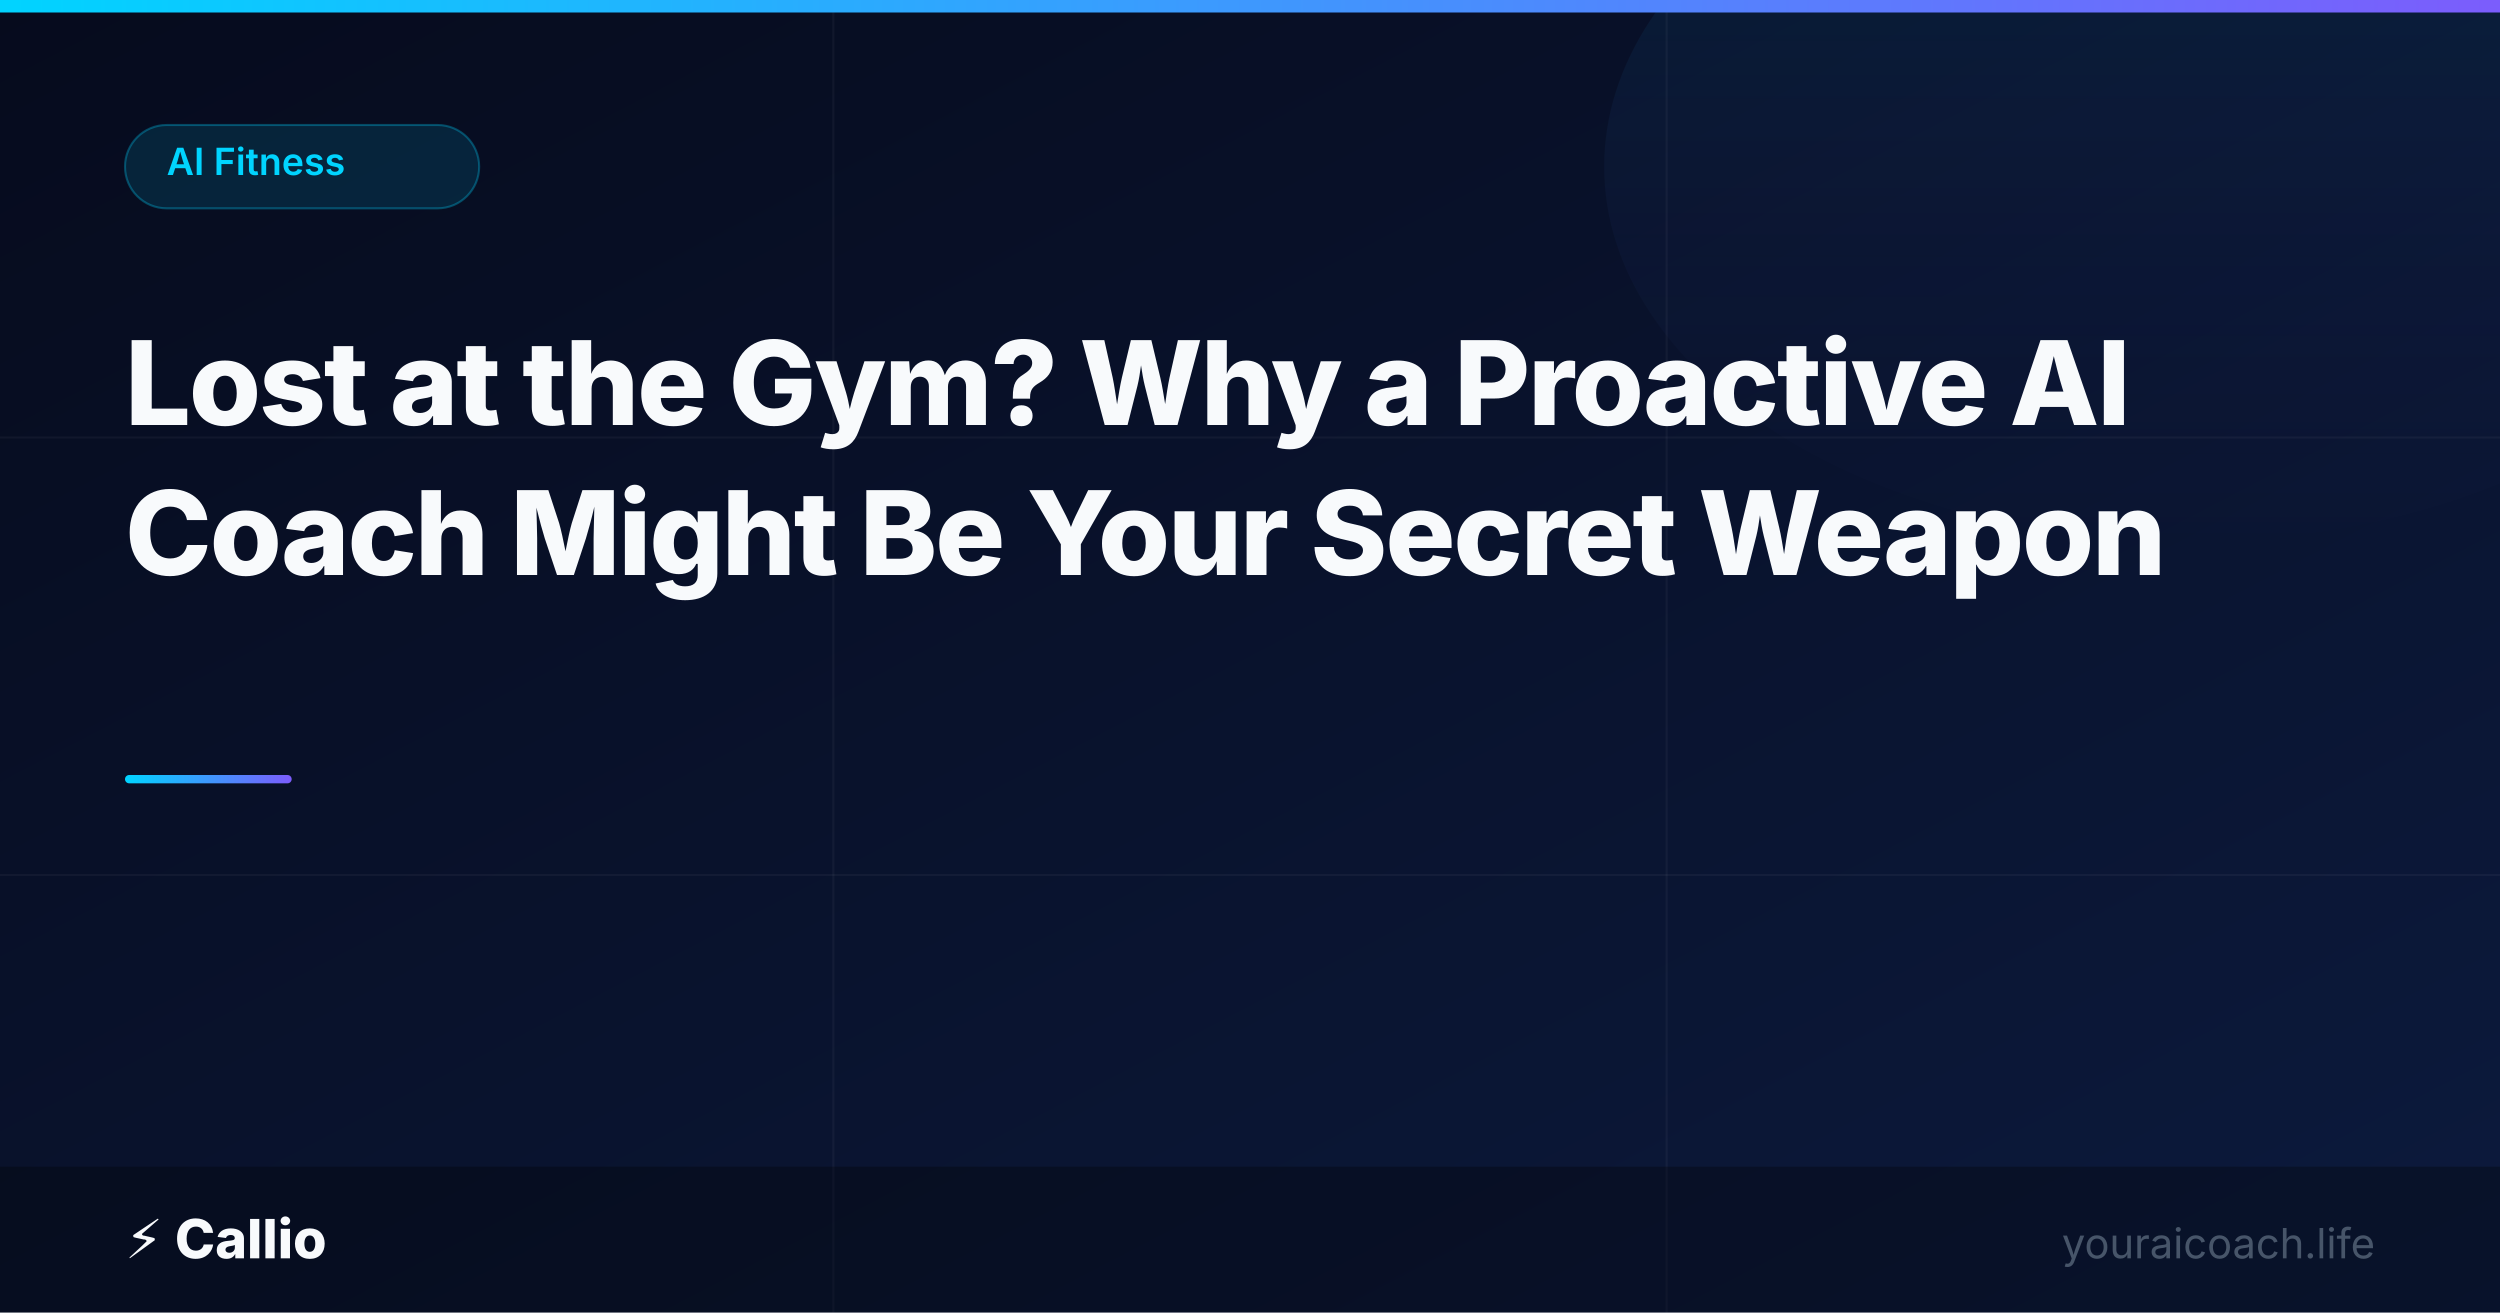
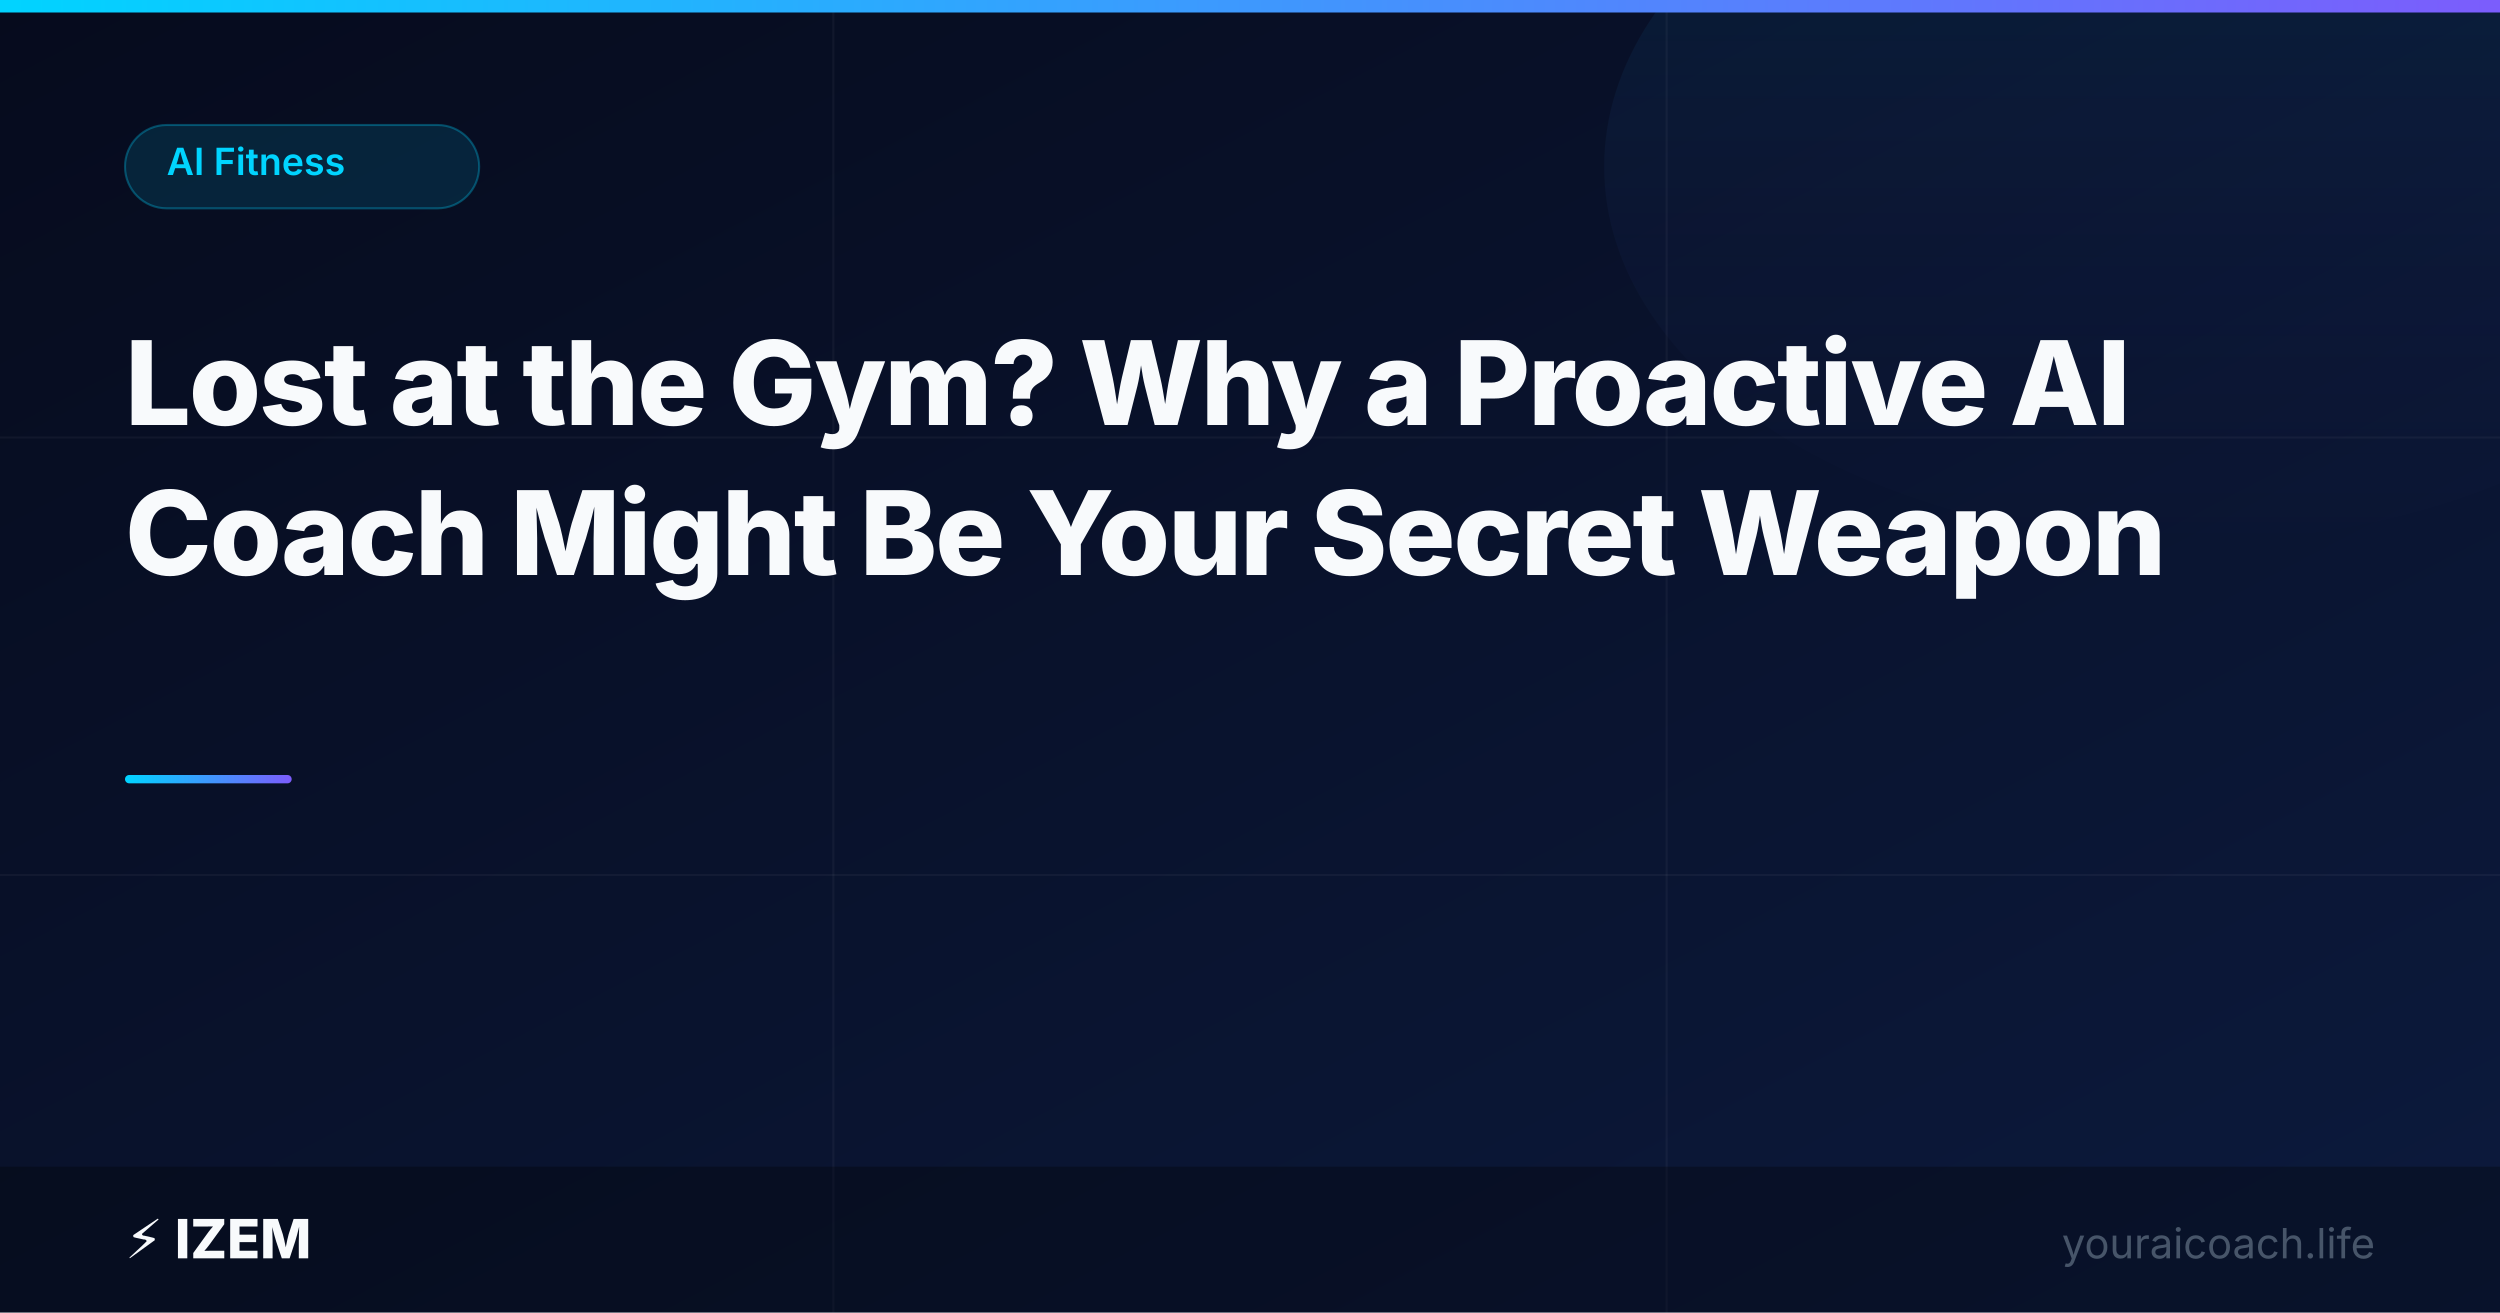
<svg xmlns="http://www.w3.org/2000/svg" width="1200" height="630" viewBox="0 0 1200 630">
  <defs>
    <linearGradient id="bg" x1="0%" y1="0%" x2="100%" y2="100%">
      <stop offset="0%" style="stop-color:#060B1D" />
      <stop offset="100%" style="stop-color:#0C1A3D" />
    </linearGradient>
    <linearGradient id="accent" x1="0%" y1="0%" x2="100%" y2="0%">
      <stop offset="0%" style="stop-color:#00D4FF" />
      <stop offset="100%" style="stop-color:#7C5CFC" />
    </linearGradient>
    <linearGradient id="glow" x1="0%" y1="0%" x2="0%" y2="100%">
      <stop offset="0%" style="stop-color:#00D4FF;stop-opacity:0.15" />
      <stop offset="100%" style="stop-color:#7C5CFC;stop-opacity:0" />
    </linearGradient>
  </defs>
  <rect width="1200" height="630" fill="url(#bg)" />
  <ellipse cx="1050" cy="80" rx="280" ry="180" fill="url(#glow)" opacity="0.6" />
  <line x1="0" y1="210" x2="1200" y2="210" stroke="rgba(255,255,255,0.04)" stroke-width="1" />
  <line x1="0" y1="420" x2="1200" y2="420" stroke="rgba(255,255,255,0.04)" stroke-width="1" />
  <line x1="400" y1="0" x2="400" y2="630" stroke="rgba(255,255,255,0.04)" stroke-width="1" />
  <line x1="800" y1="0" x2="800" y2="630" stroke="rgba(255,255,255,0.04)" stroke-width="1" />
  <rect x="0" y="0" width="1200" height="6" fill="url(#accent)" />
  <rect x="60" y="60" width="170" height="40" rx="20" fill="rgba(0,212,255,0.12)" stroke="rgba(0,212,255,0.3)" stroke-width="1" />
  <text x="80" y="84" font-family="system-ui,-apple-system,sans-serif" font-size="18" font-weight="600" fill="#00D4FF">AI Fitness</text>
  <text x="60" y="204" font-family="system-ui,-apple-system,sans-serif" font-size="56" font-weight="800" fill="#F8FAFC" letter-spacing="-1">Lost at the Gym? Why a Proactive AI</text>
  <text x="60" y="276" font-family="system-ui,-apple-system,sans-serif" font-size="56" font-weight="800" fill="#F8FAFC" letter-spacing="-1">Coach Might Be Your Secret Weapon</text>
  <rect x="0" y="560" width="1200" height="70" fill="rgba(0,0,0,0.3)" />
-   <text x="60" y="604" font-family="system-ui,-apple-system,sans-serif" font-size="26" font-weight="800" fill="#F8FAFC">⚡ Callio</text>
+   <text x="60" y="604" font-family="system-ui,-apple-system,sans-serif" font-size="26" font-weight="800" fill="#F8FAFC">⚡ IZEM</text>
  <text x="1140" y="604" font-family="system-ui,-apple-system,sans-serif" font-size="20" fill="#475569" text-anchor="end">youraicoach.life</text>
  <rect x="60" y="372" width="80" height="4" rx="2" fill="url(#accent)" />
</svg>
